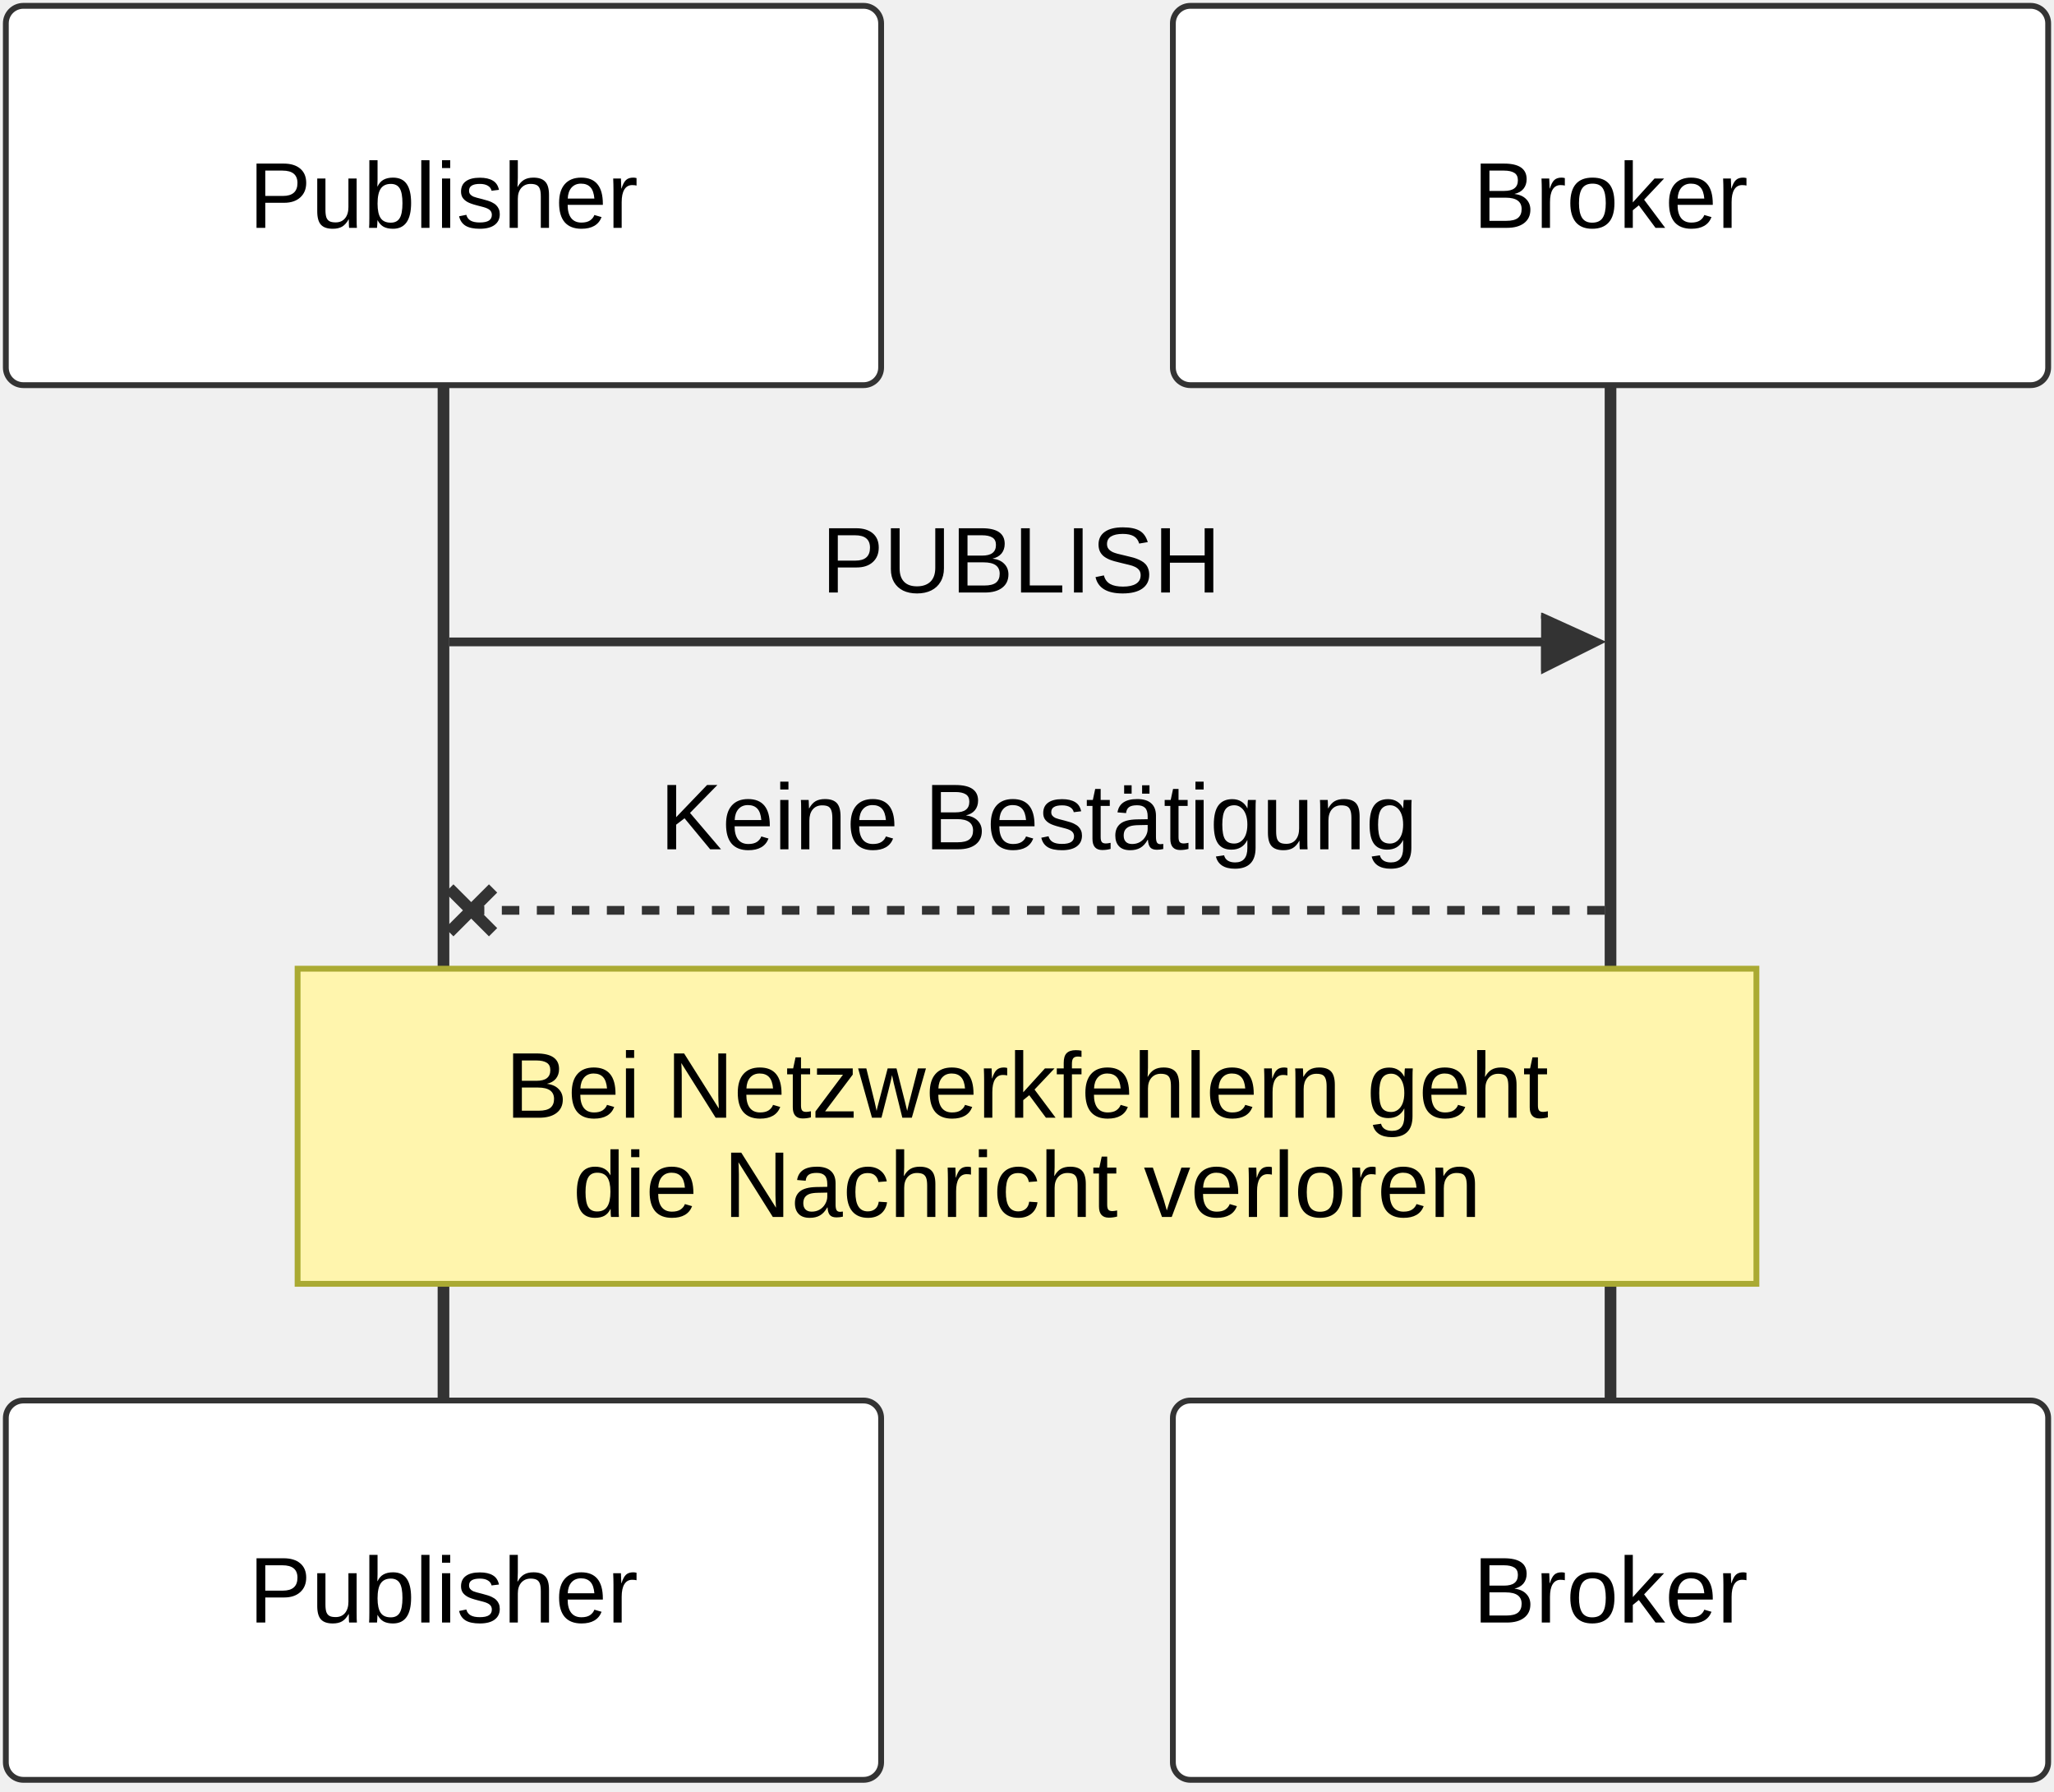
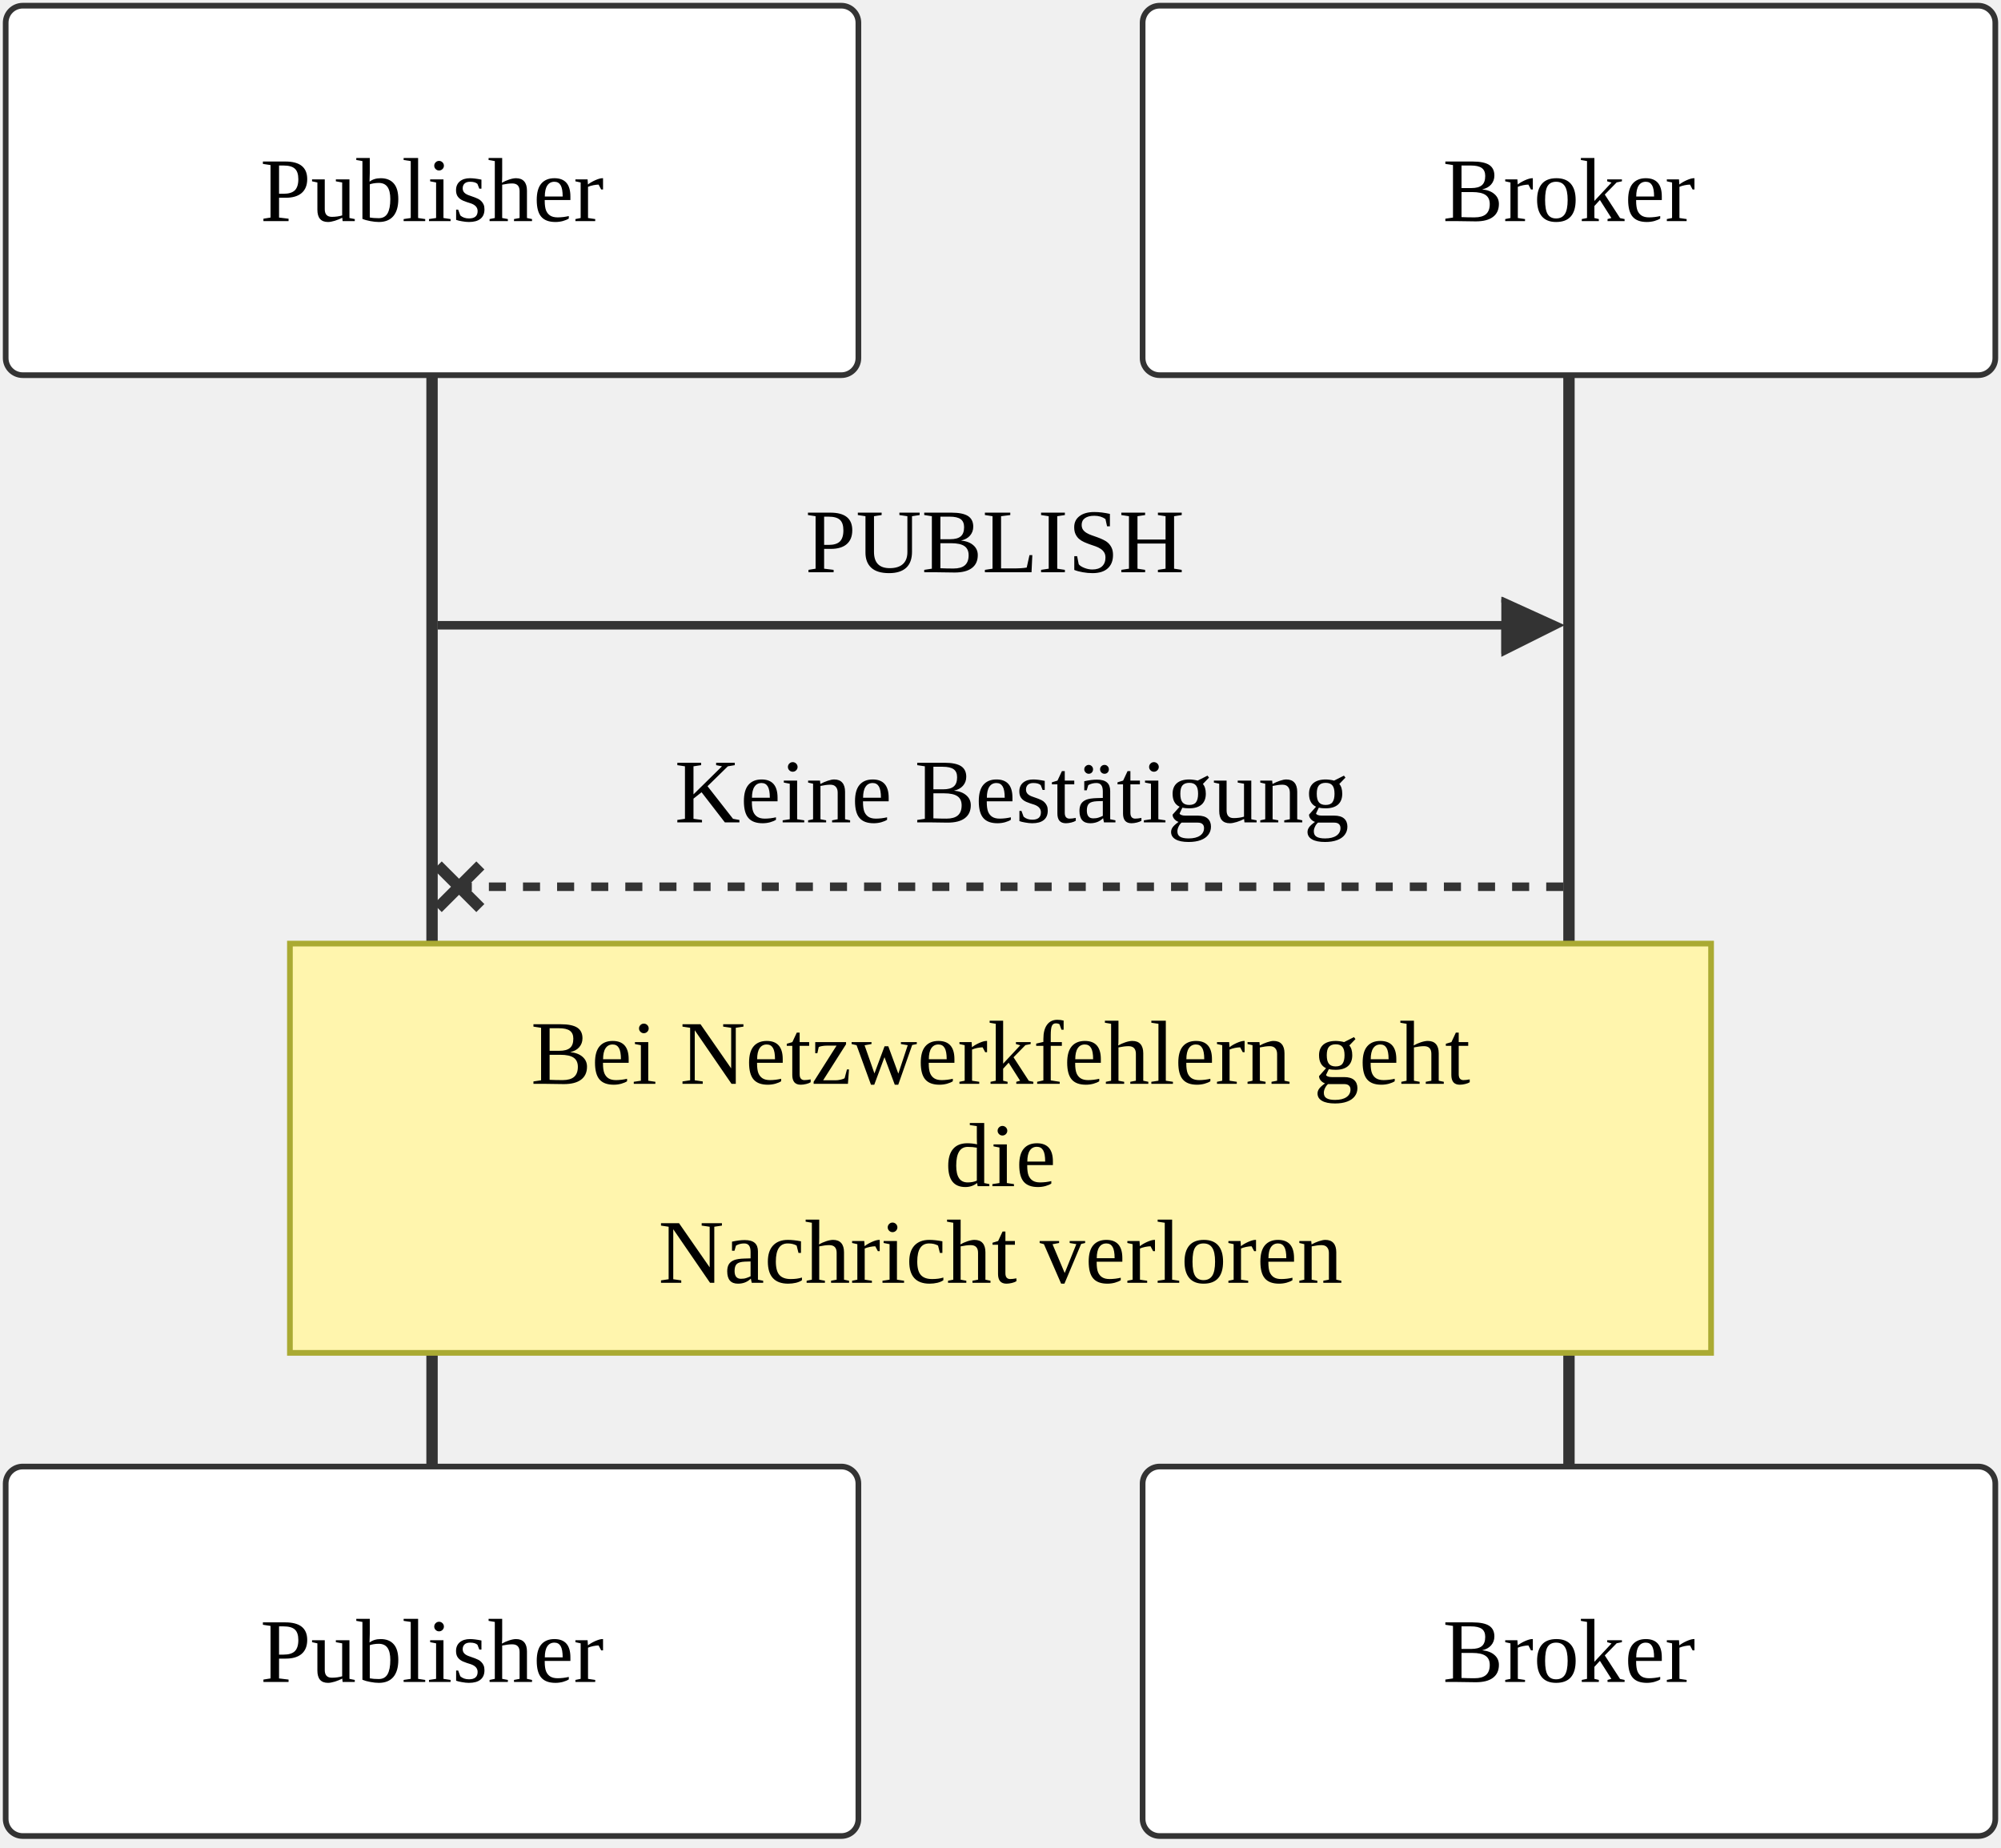
- <svg xmlns="http://www.w3.org/2000/svg" id="my-svg" width="100%" style="max-width: 352px; background-color: white;" viewBox="-1 -1 352 307" role="graphics-document document" aria-roledescription="sequence">
+ <svg xmlns="http://www.w3.org/2000/svg" id="my-svg" width="100%" style="max-width: 352px; background-color: white;" viewBox="-1 -1 352 325" role="graphics-document document" aria-roledescription="sequence">
  <g>
-     <rect x="200" y="239" fill="#eaeaea" stroke="#666" width="150" height="65" name="B" rx="3" ry="3" class="actor actor-bottom" />
-     <text x="275" y="271.5" dominant-baseline="central" alignment-baseline="central" class="actor actor-box" style="text-anchor: middle; font-size: 16px; font-weight: 400;">
+     <rect x="200" y="257" fill="#eaeaea" stroke="#666" width="150" height="65" name="B" rx="3" ry="3" class="actor actor-bottom" />
+     <text x="275" y="289.5" dominant-baseline="central" alignment-baseline="central" class="actor actor-box" style="text-anchor: middle; font-size: 16px; font-weight: 400;">
      <tspan x="275" dy="0">Broker</tspan>
    </text>
  </g>
  <g>
-     <rect x="0" y="239" fill="#eaeaea" stroke="#666" width="150" height="65" name="P" rx="3" ry="3" class="actor actor-bottom" />
-     <text x="75" y="271.5" dominant-baseline="central" alignment-baseline="central" class="actor actor-box" style="text-anchor: middle; font-size: 16px; font-weight: 400;">
+     <rect x="0" y="257" fill="#eaeaea" stroke="#666" width="150" height="65" name="P" rx="3" ry="3" class="actor actor-bottom" />
+     <text x="75" y="289.5" dominant-baseline="central" alignment-baseline="central" class="actor actor-box" style="text-anchor: middle; font-size: 16px; font-weight: 400;">
      <tspan x="75" dy="0">Publisher</tspan>
    </text>
  </g>
  <g>
-     <line id="actor1" x1="275" y1="65" x2="275" y2="239" class="actor-line 200" stroke-width="0.5px" stroke="#999" name="B" data-et="life-line" data-id="B" />
+     <line id="actor1" x1="275" y1="65" x2="275" y2="257" class="actor-line 200" stroke-width="0.5px" stroke="#999" name="B" data-et="life-line" data-id="B" />
    <g id="root-1" data-et="participant" data-type="participant" data-id="B">
      <rect x="200" y="0" fill="#eaeaea" stroke="#666" width="150" height="65" name="B" rx="3" ry="3" class="actor actor-top" />
      <text x="275" y="32.5" dominant-baseline="central" alignment-baseline="central" class="actor actor-box" style="text-anchor: middle; font-size: 16px; font-weight: 400;">
        <tspan x="275" dy="0">Broker</tspan>
      </text>
    </g>
  </g>
  <g>
-     <line id="actor0" x1="75" y1="65" x2="75" y2="239" class="actor-line 200" stroke-width="0.5px" stroke="#999" name="P" data-et="life-line" data-id="P" />
+     <line id="actor0" x1="75" y1="65" x2="75" y2="257" class="actor-line 200" stroke-width="0.5px" stroke="#999" name="P" data-et="life-line" data-id="P" />
    <g id="root-0" data-et="participant" data-type="participant" data-id="P">
      <rect x="0" y="0" fill="#eaeaea" stroke="#666" width="150" height="65" name="P" rx="3" ry="3" class="actor actor-top" />
      <text x="75" y="32.5" dominant-baseline="central" alignment-baseline="central" class="actor actor-box" style="text-anchor: middle; font-size: 16px; font-weight: 400;">
        <tspan x="75" dy="0">Publisher</tspan>
      </text>
    </g>
  </g>
-   <style>#my-svg{font-family:"trebuchet ms",verdana,arial,sans-serif;font-size:16px;fill:#333;}@keyframes edge-animation-frame{from{stroke-dashoffset:0;}}@keyframes dash{to{stroke-dashoffset:0;}}#my-svg .edge-animation-slow{stroke-dasharray:9,5!important;stroke-dashoffset:900;animation:dash 50s linear infinite;stroke-linecap:round;}#my-svg .edge-animation-fast{stroke-dasharray:9,5!important;stroke-dashoffset:900;animation:dash 20s linear infinite;stroke-linecap:round;}#my-svg .error-icon{fill:hsl(220.588, 100%, 98.333%);}#my-svg .error-text{fill:rgb(8.5, 5.75, 0);stroke:rgb(8.5, 5.75, 0);}#my-svg .edge-thickness-normal{stroke-width:1px;}#my-svg .edge-thickness-thick{stroke-width:3.5px;}#my-svg .edge-pattern-solid{stroke-dasharray:0;}#my-svg .edge-thickness-invisible{stroke-width:0;fill:none;}#my-svg .edge-pattern-dashed{stroke-dasharray:3;}#my-svg .edge-pattern-dotted{stroke-dasharray:2;}#my-svg .marker{fill:#0b0b0b;stroke:#0b0b0b;}#my-svg .marker.cross{stroke:#0b0b0b;}#my-svg svg{font-family:"trebuchet ms",verdana,arial,sans-serif;font-size:16px;}#my-svg p{margin:0;}#my-svg .actor{stroke:#333333;fill:#ffffff;stroke-width:1;}#my-svg rect.actor.outer-path[data-look="neo"]{filter:drop-shadow( 1px 2px 2px rgba(185,185,185,1));}#my-svg rect.note[data-look="neo"]{stroke:#aaaa33;fill:#fff5ad;filter:drop-shadow( 1px 2px 2px rgba(185,185,185,1));}#my-svg text.actor&gt;tspan{fill:#000000;stroke:none;}#my-svg .actor-line{stroke:#333333;}#my-svg .innerArc{stroke-width:1.5;stroke-dasharray:none;}#my-svg .messageLine0{stroke-width:1.5;stroke-dasharray:none;stroke:#333333;}#my-svg .messageLine1{stroke-width:1.5;stroke-dasharray:2,2;stroke:#333333;}#my-svg [id$="-arrowhead"] path{fill:#333333;stroke:#333333;}#my-svg .sequenceNumber{fill:#ffffff;}#my-svg [id$="-sequencenumber"]{fill:#333333;}#my-svg [id$="-crosshead"] path{fill:#333333;stroke:#333333;}#my-svg .messageText{fill:#000000;stroke:none;}#my-svg .labelBox{stroke:#333333;fill:#ffffff;filter:none;}#my-svg .labelText,#my-svg .labelText&gt;tspan{fill:#000000;stroke:none;}#my-svg .loopText,#my-svg .loopText&gt;tspan{fill:#000000;stroke:none;}#my-svg .sectionTitle,#my-svg .sectionTitle&gt;tspan{fill:#000000;stroke:none;}#my-svg .loopLine{stroke-width:2px;stroke-dasharray:2,2;stroke:#333333;fill:#333333;}#my-svg .note{stroke:#aaaa33;fill:#fff5ad;}#my-svg .noteText,#my-svg .noteText&gt;tspan{fill:#000000;stroke:none;font-weight:normal;}#my-svg .activation0{fill:#f4f4f4;stroke:#666666;}#my-svg .activation1{fill:#f4f4f4;stroke:#666666;}#my-svg .activation2{fill:#f4f4f4;stroke:#666666;}#my-svg .actorPopupMenu{position:absolute;}#my-svg .actorPopupMenuPanel{position:absolute;fill:#ffffff;box-shadow:0px 8px 16px 0px rgba(0,0,0,0.2);filter:drop-shadow(3px 5px 2px rgb(0 0 0 / 0.4));}#my-svg .actor-man circle,#my-svg line{fill:#ffffff;stroke-width:2px;}#my-svg g rect.rect{filter:drop-shadow( 1px 2px 2px rgba(185,185,185,1));stroke:hsl(40.588, 60%, 83.333%);}#my-svg .node .neo-node{stroke:hsl(40.588, 60%, 83.333%);}#my-svg [data-look="neo"].node rect,#my-svg [data-look="neo"].cluster rect,#my-svg [data-look="neo"].node polygon{stroke:url(#my-svg-gradient);filter:drop-shadow( 1px 2px 2px rgba(185,185,185,1));}#my-svg [data-look="neo"].swimlane.cluster rect{filter:none;}#my-svg [data-look="neo"].node path{stroke:url(#my-svg-gradient);stroke-width:1px;}#my-svg [data-look="neo"].node .outer-path{filter:drop-shadow( 1px 2px 2px rgba(185,185,185,1));}#my-svg [data-look="neo"].node .neo-line path{stroke:hsl(40.588, 60%, 83.333%);filter:none;}#my-svg [data-look="neo"].node circle{stroke:url(#my-svg-gradient);filter:drop-shadow( 1px 2px 2px rgba(185,185,185,1));}#my-svg [data-look="neo"].node circle .state-start{fill:#000000;}#my-svg [data-look="neo"].icon-shape .icon{fill:url(#my-svg-gradient);filter:drop-shadow( 1px 2px 2px rgba(185,185,185,1));}#my-svg [data-look="neo"].icon-shape .icon-neo path{stroke:url(#my-svg-gradient);filter:drop-shadow( 1px 2px 2px rgba(185,185,185,1));}#my-svg :root{--mermaid-font-family:"trebuchet ms",verdana,arial,sans-serif;}</style>
+   <style>#my-svg{font-family:'Times New Roman',Times,serif;font-size:16px;fill:#333;}@keyframes edge-animation-frame{from{stroke-dashoffset:0;}}@keyframes dash{to{stroke-dashoffset:0;}}#my-svg .edge-animation-slow{stroke-dasharray:9,5!important;stroke-dashoffset:900;animation:dash 50s linear infinite;stroke-linecap:round;}#my-svg .edge-animation-fast{stroke-dasharray:9,5!important;stroke-dashoffset:900;animation:dash 20s linear infinite;stroke-linecap:round;}#my-svg .error-icon{fill:hsl(220.588, 100%, 98.333%);}#my-svg .error-text{fill:rgb(8.5, 5.75, 0);stroke:rgb(8.5, 5.75, 0);}#my-svg .edge-thickness-normal{stroke-width:1px;}#my-svg .edge-thickness-thick{stroke-width:3.5px;}#my-svg .edge-pattern-solid{stroke-dasharray:0;}#my-svg .edge-thickness-invisible{stroke-width:0;fill:none;}#my-svg .edge-pattern-dashed{stroke-dasharray:3;}#my-svg .edge-pattern-dotted{stroke-dasharray:2;}#my-svg .marker{fill:#0b0b0b;stroke:#0b0b0b;}#my-svg .marker.cross{stroke:#0b0b0b;}#my-svg svg{font-family:'Times New Roman',Times,serif;font-size:16px;}#my-svg p{margin:0;}#my-svg .actor{stroke:#333333;fill:#ffffff;stroke-width:1;}#my-svg rect.actor.outer-path[data-look="neo"]{filter:drop-shadow( 1px 2px 2px rgba(185,185,185,1));}#my-svg rect.note[data-look="neo"]{stroke:#aaaa33;fill:#fff5ad;filter:drop-shadow( 1px 2px 2px rgba(185,185,185,1));}#my-svg text.actor&gt;tspan{fill:#000000;stroke:none;}#my-svg .actor-line{stroke:#333333;}#my-svg .innerArc{stroke-width:1.5;stroke-dasharray:none;}#my-svg .messageLine0{stroke-width:1.5;stroke-dasharray:none;stroke:#333333;}#my-svg .messageLine1{stroke-width:1.5;stroke-dasharray:2,2;stroke:#333333;}#my-svg [id$="-arrowhead"] path{fill:#333333;stroke:#333333;}#my-svg .sequenceNumber{fill:#ffffff;}#my-svg [id$="-sequencenumber"]{fill:#333333;}#my-svg [id$="-crosshead"] path{fill:#333333;stroke:#333333;}#my-svg .messageText{fill:#000000;stroke:none;}#my-svg .labelBox{stroke:#333333;fill:#ffffff;filter:none;}#my-svg .labelText,#my-svg .labelText&gt;tspan{fill:#000000;stroke:none;}#my-svg .loopText,#my-svg .loopText&gt;tspan{fill:#000000;stroke:none;}#my-svg .sectionTitle,#my-svg .sectionTitle&gt;tspan{fill:#000000;stroke:none;}#my-svg .loopLine{stroke-width:2px;stroke-dasharray:2,2;stroke:#333333;fill:#333333;}#my-svg .note{stroke:#aaaa33;fill:#fff5ad;}#my-svg .noteText,#my-svg .noteText&gt;tspan{fill:#000000;stroke:none;font-weight:normal;}#my-svg .activation0{fill:#f4f4f4;stroke:#666666;}#my-svg .activation1{fill:#f4f4f4;stroke:#666666;}#my-svg .activation2{fill:#f4f4f4;stroke:#666666;}#my-svg .actorPopupMenu{position:absolute;}#my-svg .actorPopupMenuPanel{position:absolute;fill:#ffffff;box-shadow:0px 8px 16px 0px rgba(0,0,0,0.2);filter:drop-shadow(3px 5px 2px rgb(0 0 0 / 0.4));}#my-svg .actor-man circle,#my-svg line{fill:#ffffff;stroke-width:2px;}#my-svg g rect.rect{filter:drop-shadow( 1px 2px 2px rgba(185,185,185,1));stroke:hsl(40.588, 60%, 83.333%);}#my-svg .node .neo-node{stroke:hsl(40.588, 60%, 83.333%);}#my-svg [data-look="neo"].node rect,#my-svg [data-look="neo"].cluster rect,#my-svg [data-look="neo"].node polygon{stroke:url(#my-svg-gradient);filter:drop-shadow( 1px 2px 2px rgba(185,185,185,1));}#my-svg [data-look="neo"].swimlane.cluster rect{filter:none;}#my-svg [data-look="neo"].node path{stroke:url(#my-svg-gradient);stroke-width:1px;}#my-svg [data-look="neo"].node .outer-path{filter:drop-shadow( 1px 2px 2px rgba(185,185,185,1));}#my-svg [data-look="neo"].node .neo-line path{stroke:hsl(40.588, 60%, 83.333%);filter:none;}#my-svg [data-look="neo"].node circle{stroke:url(#my-svg-gradient);filter:drop-shadow( 1px 2px 2px rgba(185,185,185,1));}#my-svg [data-look="neo"].node circle .state-start{fill:#000000;}#my-svg [data-look="neo"].icon-shape .icon{fill:url(#my-svg-gradient);filter:drop-shadow( 1px 2px 2px rgba(185,185,185,1));}#my-svg [data-look="neo"].icon-shape .icon-neo path{stroke:url(#my-svg-gradient);filter:drop-shadow( 1px 2px 2px rgba(185,185,185,1));}#my-svg :root{--mermaid-font-family:"trebuchet ms",verdana,arial,sans-serif;}</style>
  <g />
  <defs>
    <symbol id="my-svg-computer" width="24" height="24">
      <path transform="scale(.5)" d="M2 2v13h20v-13h-20zm18 11h-16v-9h16v9zm-10.228 6l.466-1h3.524l.467 1h-4.457zm14.228 3h-24l2-6h2.104l-1.33 4h18.45l-1.297-4h2.073l2 6zm-5-10h-14v-7h14v7z" />
    </symbol>
  </defs>
  <defs>
    <symbol id="my-svg-database" fill-rule="evenodd" clip-rule="evenodd">
      <path transform="scale(.5)" d="M12.258.001l.256.004.255.005.253.008.251.01.249.012.247.015.246.016.242.019.241.02.239.023.236.024.233.027.231.028.229.031.225.032.223.034.22.036.217.038.214.04.211.041.208.043.205.045.201.046.198.048.194.05.191.051.187.053.183.054.18.056.175.057.172.059.168.06.163.061.16.063.155.064.15.066.074.033.073.033.071.034.07.034.069.035.068.035.067.035.066.035.064.036.064.036.062.036.06.036.06.037.058.037.058.037.055.038.055.038.053.038.052.038.051.039.05.039.048.039.047.039.045.04.044.04.043.04.041.04.04.041.039.041.037.041.036.041.034.041.033.042.032.042.03.042.029.042.027.042.026.043.024.043.023.043.021.043.02.043.018.044.017.043.015.044.013.044.012.044.011.045.009.044.007.045.006.045.004.045.002.045.001.045v17l-.001.045-.002.045-.004.045-.006.045-.007.045-.009.044-.011.045-.012.044-.013.044-.015.044-.017.043-.018.044-.02.043-.021.043-.023.043-.024.043-.026.043-.027.042-.029.042-.03.042-.032.042-.033.042-.034.041-.036.041-.037.041-.039.041-.04.041-.041.04-.043.04-.044.04-.045.04-.047.039-.048.039-.05.039-.051.039-.052.038-.053.038-.055.038-.055.038-.058.037-.058.037-.06.037-.06.036-.062.036-.064.036-.064.036-.066.035-.067.035-.068.035-.069.035-.07.034-.071.034-.073.033-.074.033-.15.066-.155.064-.16.063-.163.061-.168.06-.172.059-.175.057-.18.056-.183.054-.187.053-.191.051-.194.05-.198.048-.201.046-.205.045-.208.043-.211.041-.214.04-.217.038-.22.036-.223.034-.225.032-.229.031-.231.028-.233.027-.236.024-.239.023-.241.02-.242.019-.246.016-.247.015-.249.012-.251.01-.253.008-.255.005-.256.004-.258.001-.258-.001-.256-.004-.255-.005-.253-.008-.251-.01-.249-.012-.247-.015-.245-.016-.243-.019-.241-.02-.238-.023-.236-.024-.234-.027-.231-.028-.228-.031-.226-.032-.223-.034-.22-.036-.217-.038-.214-.04-.211-.041-.208-.043-.204-.045-.201-.046-.198-.048-.195-.05-.19-.051-.187-.053-.184-.054-.179-.056-.176-.057-.172-.059-.167-.06-.164-.061-.159-.063-.155-.064-.151-.066-.074-.033-.072-.033-.072-.034-.07-.034-.069-.035-.068-.035-.067-.035-.066-.035-.064-.036-.063-.036-.062-.036-.061-.036-.06-.037-.058-.037-.057-.037-.056-.038-.055-.038-.053-.038-.052-.038-.051-.039-.049-.039-.049-.039-.046-.039-.046-.04-.044-.04-.043-.04-.041-.04-.04-.041-.039-.041-.037-.041-.036-.041-.034-.041-.033-.042-.032-.042-.03-.042-.029-.042-.027-.042-.026-.043-.024-.043-.023-.043-.021-.043-.02-.043-.018-.044-.017-.043-.015-.044-.013-.044-.012-.044-.011-.045-.009-.044-.007-.045-.006-.045-.004-.045-.002-.045-.001-.045v-17l.001-.045.002-.045.004-.045.006-.045.007-.045.009-.044.011-.045.012-.044.013-.044.015-.044.017-.043.018-.044.02-.043.021-.043.023-.043.024-.043.026-.043.027-.042.029-.042.03-.042.032-.042.033-.042.034-.041.036-.041.037-.041.039-.041.04-.041.041-.04.043-.04.044-.04.046-.04.046-.039.049-.039.049-.039.051-.039.052-.038.053-.038.055-.038.056-.038.057-.037.058-.037.06-.037.061-.036.062-.036.063-.036.064-.036.066-.035.067-.035.068-.035.069-.035.07-.034.072-.034.072-.033.074-.033.151-.066.155-.064.159-.063.164-.061.167-.06.172-.059.176-.057.179-.056.184-.054.187-.053.19-.051.195-.05.198-.048.201-.046.204-.045.208-.043.211-.041.214-.04.217-.038.22-.036.223-.034.226-.032.228-.031.231-.028.234-.027.236-.024.238-.023.241-.02.243-.019.245-.016.247-.015.249-.012.251-.01.253-.008.255-.005.256-.004.258-.001.258.001zm-9.258 20.499v.01l.001.021.003.021.004.022.005.021.006.022.007.022.009.023.01.022.011.023.012.023.013.023.015.023.016.024.017.023.018.024.019.024.021.024.022.025.023.024.024.025.052.049.056.05.061.051.066.051.07.051.075.051.079.052.084.052.088.052.092.052.097.052.102.051.105.052.11.052.114.051.119.051.123.051.127.05.131.05.135.05.139.048.144.049.147.047.152.047.155.047.16.045.163.045.167.043.171.043.176.041.178.041.183.039.187.039.19.037.194.035.197.035.202.033.204.031.209.03.212.029.216.027.219.025.222.024.226.021.23.02.233.018.236.016.24.015.243.012.246.01.249.008.253.005.256.004.259.001.26-.001.257-.004.254-.005.25-.008.247-.011.244-.012.241-.014.237-.016.233-.018.231-.021.226-.021.224-.024.22-.026.216-.027.212-.028.21-.031.205-.031.202-.034.198-.034.194-.036.191-.037.187-.039.183-.04.179-.04.175-.042.172-.043.168-.044.163-.045.16-.046.155-.046.152-.047.148-.048.143-.049.139-.049.136-.05.131-.05.126-.05.123-.051.118-.052.114-.051.11-.052.106-.052.101-.052.096-.052.092-.052.088-.053.083-.051.079-.052.074-.052.07-.051.065-.051.06-.051.056-.05.051-.05.023-.024.023-.025.021-.024.02-.024.019-.024.018-.024.017-.024.015-.023.014-.024.013-.023.012-.023.01-.023.01-.022.008-.022.006-.022.006-.022.004-.022.004-.021.001-.021.001-.021v-4.127l-.077.055-.08.053-.083.054-.085.053-.087.052-.09.052-.093.051-.095.05-.097.05-.1.049-.102.049-.105.048-.106.047-.109.047-.111.046-.114.045-.115.045-.118.044-.12.043-.122.042-.124.042-.126.041-.128.04-.13.04-.132.038-.134.038-.135.037-.138.037-.139.035-.142.035-.143.034-.144.033-.147.032-.148.031-.15.03-.151.03-.153.029-.154.027-.156.027-.158.026-.159.025-.161.024-.162.023-.163.022-.165.021-.166.02-.167.019-.169.018-.169.017-.171.016-.173.015-.173.014-.175.013-.175.012-.177.011-.178.01-.179.008-.179.008-.181.006-.182.005-.182.004-.184.003-.184.002h-.37l-.184-.002-.184-.003-.182-.004-.182-.005-.181-.006-.179-.008-.179-.008-.178-.01-.176-.011-.176-.012-.175-.013-.173-.014-.172-.015-.171-.016-.17-.017-.169-.018-.167-.019-.166-.02-.165-.021-.163-.022-.162-.023-.161-.024-.159-.025-.157-.026-.156-.027-.155-.027-.153-.029-.151-.03-.15-.03-.148-.031-.146-.032-.145-.033-.143-.034-.141-.035-.14-.035-.137-.037-.136-.037-.134-.038-.132-.038-.13-.04-.128-.04-.126-.041-.124-.042-.122-.042-.12-.044-.117-.043-.116-.045-.113-.045-.112-.046-.109-.047-.106-.047-.105-.048-.102-.049-.1-.049-.097-.05-.095-.05-.093-.052-.09-.051-.087-.052-.085-.053-.083-.054-.08-.054-.077-.054v4.127zm0-5.654v.011l.001.021.003.021.004.021.005.022.006.022.007.022.009.022.01.022.011.023.012.023.013.023.015.024.016.023.017.024.018.024.019.024.021.024.022.024.023.025.024.024.052.05.056.05.061.05.066.051.07.051.075.052.079.051.084.052.088.052.092.052.097.052.102.052.105.052.11.051.114.051.119.052.123.05.127.051.131.05.135.049.139.049.144.048.147.048.152.047.155.046.16.045.163.045.167.044.171.042.176.042.178.04.183.04.187.038.19.037.194.036.197.034.202.033.204.032.209.03.212.028.216.027.219.025.222.024.226.022.23.02.233.018.236.016.24.014.243.012.246.01.249.008.253.006.256.003.259.001.26-.001.257-.003.254-.006.25-.008.247-.01.244-.012.241-.015.237-.016.233-.018.231-.02.226-.022.224-.024.22-.025.216-.027.212-.029.21-.03.205-.032.202-.033.198-.035.194-.036.191-.037.187-.039.183-.039.179-.041.175-.042.172-.043.168-.044.163-.045.16-.045.155-.047.152-.047.148-.048.143-.048.139-.05.136-.049.131-.05.126-.051.123-.051.118-.051.114-.052.11-.052.106-.052.101-.052.096-.052.092-.052.088-.052.083-.052.079-.052.074-.051.07-.052.065-.051.06-.05.056-.051.051-.049.023-.025.023-.024.021-.025.02-.024.019-.024.018-.024.017-.024.015-.023.014-.023.013-.024.012-.022.01-.023.01-.023.008-.022.006-.022.006-.022.004-.021.004-.022.001-.021.001-.021v-4.139l-.077.054-.08.054-.083.054-.085.052-.087.053-.09.051-.093.051-.095.051-.097.05-.1.049-.102.049-.105.048-.106.047-.109.047-.111.046-.114.045-.115.044-.118.044-.12.044-.122.042-.124.042-.126.041-.128.04-.13.039-.132.039-.134.038-.135.037-.138.036-.139.036-.142.035-.143.033-.144.033-.147.033-.148.031-.15.03-.151.03-.153.028-.154.028-.156.027-.158.026-.159.025-.161.024-.162.023-.163.022-.165.021-.166.02-.167.019-.169.018-.169.017-.171.016-.173.015-.173.014-.175.013-.175.012-.177.011-.178.009-.179.009-.179.007-.181.007-.182.005-.182.004-.184.003-.184.002h-.37l-.184-.002-.184-.003-.182-.004-.182-.005-.181-.007-.179-.007-.179-.009-.178-.009-.176-.011-.176-.012-.175-.013-.173-.014-.172-.015-.171-.016-.17-.017-.169-.018-.167-.019-.166-.02-.165-.021-.163-.022-.162-.023-.161-.024-.159-.025-.157-.026-.156-.027-.155-.028-.153-.028-.151-.03-.15-.03-.148-.031-.146-.033-.145-.033-.143-.033-.141-.035-.14-.036-.137-.036-.136-.037-.134-.038-.132-.039-.13-.039-.128-.04-.126-.041-.124-.042-.122-.043-.12-.043-.117-.044-.116-.044-.113-.046-.112-.046-.109-.046-.106-.047-.105-.048-.102-.049-.1-.049-.097-.05-.095-.051-.093-.051-.09-.051-.087-.053-.085-.052-.083-.054-.08-.054-.077-.054v4.139zm0-5.666v.011l.001.02.003.022.004.021.005.022.006.021.007.022.009.023.01.022.011.023.012.023.013.023.015.023.016.024.017.024.018.023.019.024.021.025.022.024.023.024.024.025.052.05.056.05.061.05.066.051.07.051.075.052.079.051.084.052.088.052.092.052.097.052.102.052.105.051.11.052.114.051.119.051.123.051.127.05.131.05.135.05.139.049.144.048.147.048.152.047.155.046.16.045.163.045.167.043.171.043.176.042.178.04.183.04.187.038.19.037.194.036.197.034.202.033.204.032.209.03.212.028.216.027.219.025.222.024.226.021.23.02.233.018.236.017.24.014.243.012.246.01.249.008.253.006.256.003.259.001.26-.001.257-.003.254-.006.25-.008.247-.01.244-.013.241-.014.237-.016.233-.018.231-.02.226-.022.224-.024.22-.025.216-.027.212-.029.21-.03.205-.032.202-.033.198-.035.194-.036.191-.037.187-.039.183-.039.179-.041.175-.042.172-.043.168-.044.163-.045.16-.045.155-.047.152-.047.148-.048.143-.049.139-.049.136-.049.131-.051.126-.05.123-.051.118-.052.114-.051.11-.052.106-.052.101-.052.096-.052.092-.052.088-.052.083-.052.079-.052.074-.052.07-.051.065-.051.06-.051.056-.05.051-.049.023-.025.023-.025.021-.024.02-.024.019-.024.018-.024.017-.024.015-.023.014-.024.013-.023.012-.023.01-.022.01-.023.008-.022.006-.022.006-.022.004-.022.004-.021.001-.021.001-.021v-4.153l-.077.054-.08.054-.083.053-.085.053-.087.053-.09.051-.093.051-.095.051-.097.05-.1.049-.102.048-.105.048-.106.048-.109.046-.111.046-.114.046-.115.044-.118.044-.12.043-.122.043-.124.042-.126.041-.128.04-.13.039-.132.039-.134.038-.135.037-.138.036-.139.036-.142.034-.143.034-.144.033-.147.032-.148.032-.15.03-.151.03-.153.028-.154.028-.156.027-.158.026-.159.024-.161.024-.162.023-.163.023-.165.021-.166.02-.167.019-.169.018-.169.017-.171.016-.173.015-.173.014-.175.013-.175.012-.177.01-.178.01-.179.009-.179.007-.181.006-.182.006-.182.004-.184.003-.184.001-.185.001-.185-.001-.184-.001-.184-.003-.182-.004-.182-.006-.181-.006-.179-.007-.179-.009-.178-.01-.176-.01-.176-.012-.175-.013-.173-.014-.172-.015-.171-.016-.17-.017-.169-.018-.167-.019-.166-.02-.165-.021-.163-.023-.162-.023-.161-.024-.159-.024-.157-.026-.156-.027-.155-.028-.153-.028-.151-.03-.15-.03-.148-.032-.146-.032-.145-.033-.143-.034-.141-.034-.14-.036-.137-.036-.136-.037-.134-.038-.132-.039-.13-.039-.128-.041-.126-.041-.124-.041-.122-.043-.12-.043-.117-.044-.116-.044-.113-.046-.112-.046-.109-.046-.106-.048-.105-.048-.102-.048-.1-.05-.097-.049-.095-.051-.093-.051-.09-.052-.087-.052-.085-.053-.083-.053-.08-.054-.077-.054v4.153zm8.74-8.179l-.257.004-.254.005-.25.008-.247.011-.244.012-.241.014-.237.016-.233.018-.231.021-.226.022-.224.023-.22.026-.216.027-.212.028-.21.031-.205.032-.202.033-.198.034-.194.036-.191.038-.187.038-.183.04-.179.041-.175.042-.172.043-.168.043-.163.045-.16.046-.155.046-.152.048-.148.048-.143.048-.139.049-.136.05-.131.05-.126.051-.123.051-.118.051-.114.052-.11.052-.106.052-.101.052-.096.052-.092.052-.088.052-.083.052-.079.052-.074.051-.07.052-.065.051-.06.05-.056.05-.051.05-.023.025-.023.024-.021.024-.02.025-.019.024-.018.024-.017.023-.015.024-.014.023-.013.023-.012.023-.01.023-.01.022-.008.022-.006.023-.006.021-.004.022-.004.021-.001.021-.001.021.001.021.001.021.004.021.004.022.006.021.006.023.008.022.01.022.01.023.012.023.013.023.014.023.015.024.017.023.018.024.019.024.02.025.021.024.023.024.023.025.051.05.056.05.06.05.065.051.07.052.074.051.079.052.083.052.088.052.092.052.096.052.101.052.106.052.11.052.114.052.118.051.123.051.126.051.131.05.136.05.139.049.143.048.148.048.152.048.155.046.16.046.163.045.168.043.172.043.175.042.179.041.183.04.187.038.191.038.194.036.198.034.202.033.205.032.21.031.212.028.216.027.22.026.224.023.226.022.231.021.233.018.237.016.241.014.244.012.247.011.25.008.254.005.257.004.26.001.26-.001.257-.004.254-.005.25-.008.247-.011.244-.012.241-.014.237-.016.233-.018.231-.021.226-.022.224-.023.22-.026.216-.027.212-.028.21-.031.205-.032.202-.033.198-.034.194-.036.191-.038.187-.038.183-.04.179-.041.175-.042.172-.043.168-.043.163-.045.16-.046.155-.046.152-.048.148-.048.143-.048.139-.049.136-.05.131-.05.126-.051.123-.051.118-.051.114-.052.11-.052.106-.052.101-.052.096-.052.092-.052.088-.052.083-.052.079-.052.074-.051.07-.052.065-.051.06-.05.056-.05.051-.05.023-.025.023-.024.021-.024.02-.025.019-.024.018-.024.017-.023.015-.024.014-.023.013-.023.012-.023.01-.023.01-.022.008-.022.006-.023.006-.021.004-.022.004-.021.001-.021.001-.021-.001-.021-.001-.021-.004-.021-.004-.022-.006-.021-.006-.023-.008-.022-.01-.022-.01-.023-.012-.023-.013-.023-.014-.023-.015-.024-.017-.023-.018-.024-.019-.024-.02-.025-.021-.024-.023-.024-.023-.025-.051-.05-.056-.05-.06-.05-.065-.051-.07-.052-.074-.051-.079-.052-.083-.052-.088-.052-.092-.052-.096-.052-.101-.052-.106-.052-.11-.052-.114-.052-.118-.051-.123-.051-.126-.051-.131-.05-.136-.05-.139-.049-.143-.048-.148-.048-.152-.048-.155-.046-.16-.046-.163-.045-.168-.043-.172-.043-.175-.042-.179-.041-.183-.04-.187-.038-.191-.038-.194-.036-.198-.034-.202-.033-.205-.032-.21-.031-.212-.028-.216-.027-.22-.026-.224-.023-.226-.022-.231-.021-.233-.018-.237-.016-.241-.014-.244-.012-.247-.011-.25-.008-.254-.005-.257-.004-.26-.001-.26.001z" />
    </symbol>
  </defs>
  <defs>
    <symbol id="my-svg-clock" width="24" height="24">
      <path transform="scale(.5)" d="M12 2c5.514 0 10 4.486 10 10s-4.486 10-10 10-10-4.486-10-10 4.486-10 10-10zm0-2c-6.627 0-12 5.373-12 12s5.373 12 12 12 12-5.373 12-12-5.373-12-12-12zm5.848 12.459c.202.038.202.333.001.372-1.907.361-6.045 1.111-6.547 1.111-.719 0-1.301-.582-1.301-1.301 0-.512.77-5.447 1.125-7.445.034-.192.312-.181.343.014l.985 6.238 5.394 1.011z" />
    </symbol>
  </defs>
  <defs>
    <marker id="my-svg-arrowhead" refX="7.9" refY="5" markerUnits="userSpaceOnUse" markerWidth="12" markerHeight="12" orient="auto-start-reverse">
      <path d="M -1 0 L 10 5 L 0 10 z" />
    </marker>
  </defs>
  <defs>
    <marker id="my-svg-crosshead" markerWidth="15" markerHeight="8" orient="auto" refX="4" refY="4.5">
      <path fill="none" stroke="#000000" stroke-width="1pt" d="M 1,2 L 6,7 M 6,2 L 1,7" style="stroke-dasharray: 0, 0;" />
    </marker>
  </defs>
  <defs>
    <marker id="my-svg-filled-head" refX="15.5" refY="7" markerWidth="20" markerHeight="28" orient="auto">
      <path d="M 18,7 L9,13 L14,7 L9,1 Z" />
    </marker>
  </defs>
  <defs>
    <marker id="my-svg-sequencenumber" refX="15" refY="15" markerWidth="60" markerHeight="40" orient="auto">
      <circle cx="15" cy="15" r="6" />
    </marker>
  </defs>
  <defs>
    <marker id="my-svg-solidTopArrowHead" refX="7.9" refY="7.25" markerUnits="userSpaceOnUse" markerWidth="12" markerHeight="12" orient="auto-start-reverse">
      <path d="M 0 0 L 10 8 L 0 8 z" />
    </marker>
  </defs>
  <defs>
    <marker id="my-svg-solidBottomArrowHead" refX="7.9" refY="0.75" markerUnits="userSpaceOnUse" markerWidth="12" markerHeight="12" orient="auto-start-reverse">
      <path d="M 0 0 L 10 0 L 0 8 z" />
    </marker>
  </defs>
  <defs>
    <marker id="my-svg-stickTopArrowHead" refX="7.5" refY="7" markerUnits="userSpaceOnUse" markerWidth="12" markerHeight="12" orient="auto-start-reverse">
      <path d="M 0 0 L 7 7" stroke="black" stroke-width="1.5" fill="none" />
    </marker>
  </defs>
  <defs>
    <marker id="my-svg-stickBottomArrowHead" refX="7.5" refY="0" markerUnits="userSpaceOnUse" markerWidth="12" markerHeight="12" orient="auto-start-reverse">
      <path d="M 0 7 L 7 0" stroke="black" stroke-width="1.5" fill="none" />
    </marker>
  </defs>
  <g data-et="note" data-id="i2">
-     <rect x="50" y="165" fill="#EDF2AE" stroke="#666" width="250" height="54" class="note" />
+     <rect x="50" y="165" fill="#EDF2AE" stroke="#666" width="250" height="72" class="note" />
    <text x="175" y="170" text-anchor="middle" dominant-baseline="middle" alignment-baseline="middle" class="noteText" dy="1em" style="font-size: 16px; font-weight: 400;">
      <tspan x="175">Bei Netzwerkfehlern geht</tspan>
    </text>
-     <text x="175" y="187" text-anchor="middle" dominant-baseline="middle" alignment-baseline="middle" class="noteText" dy="1em" style="font-size: 16px; font-weight: 400;">
-       <tspan x="175">die Nachricht verloren</tspan>
+     <text x="175" y="188" text-anchor="middle" dominant-baseline="middle" alignment-baseline="middle" class="noteText" dy="1em" style="font-size: 16px; font-weight: 400;">
+       <tspan x="175">die</tspan>
+     </text>
+     <text x="175" y="205" text-anchor="middle" dominant-baseline="middle" alignment-baseline="middle" class="noteText" dy="1em" style="font-size: 16px; font-weight: 400;">
+       <tspan x="175">Nachricht verloren</tspan>
    </text>
  </g>
  <text x="174" y="80" text-anchor="middle" dominant-baseline="middle" alignment-baseline="middle" class="messageText" dy="1em" style="font-size: 16px; font-weight: 400;">PUBLISH</text>
  <line x1="76" y1="109" x2="271" y2="109" class="messageLine0" data-et="message" data-id="i0" data-from="P" data-to="B" stroke-width="2" stroke="none" marker-end="url(#my-svg-arrowhead)" style="fill: none;" />
  <text x="177" y="124" text-anchor="middle" dominant-baseline="middle" alignment-baseline="middle" class="messageText" dy="1em" style="font-size: 16px; font-weight: 400;">Keine Bestätigung</text>
  <line x1="274" y1="155" x2="79" y2="155" class="messageLine1" data-et="message" data-id="i1" data-from="B" data-to="P" stroke-width="2" stroke="none" marker-end="url(#my-svg-crosshead)" style="stroke-dasharray: 3, 3; fill: none;" />
</svg>
